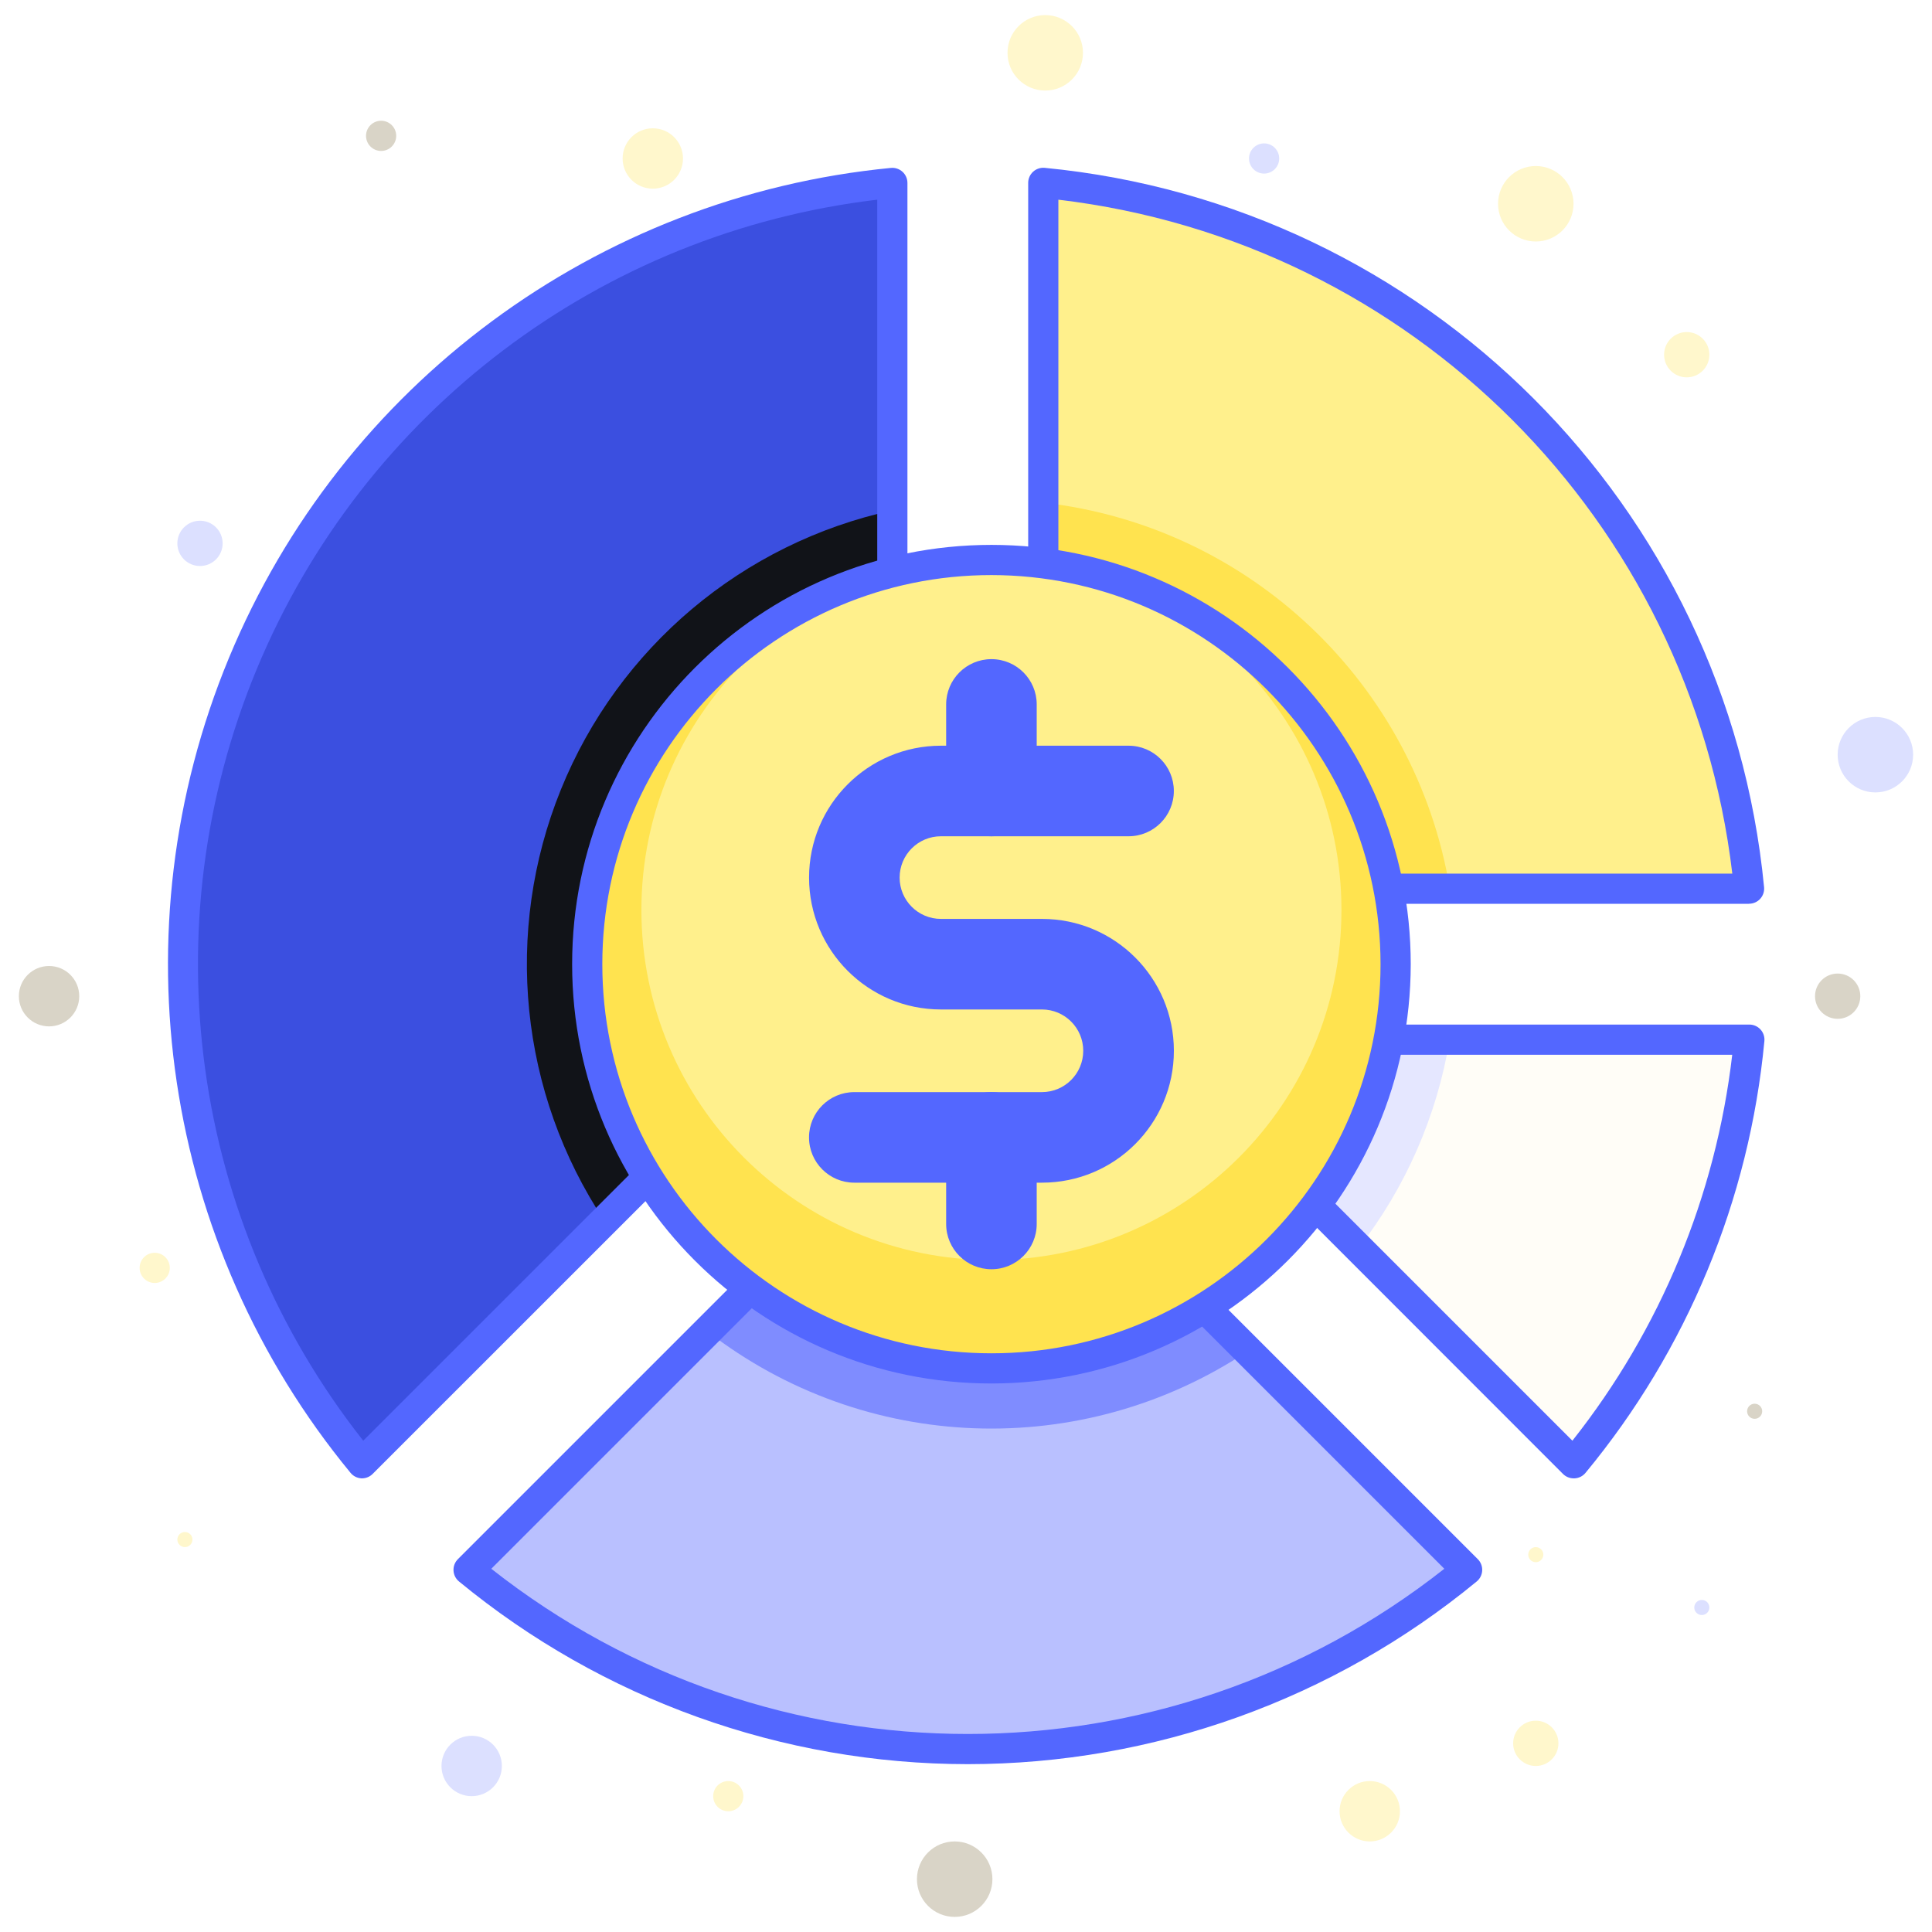
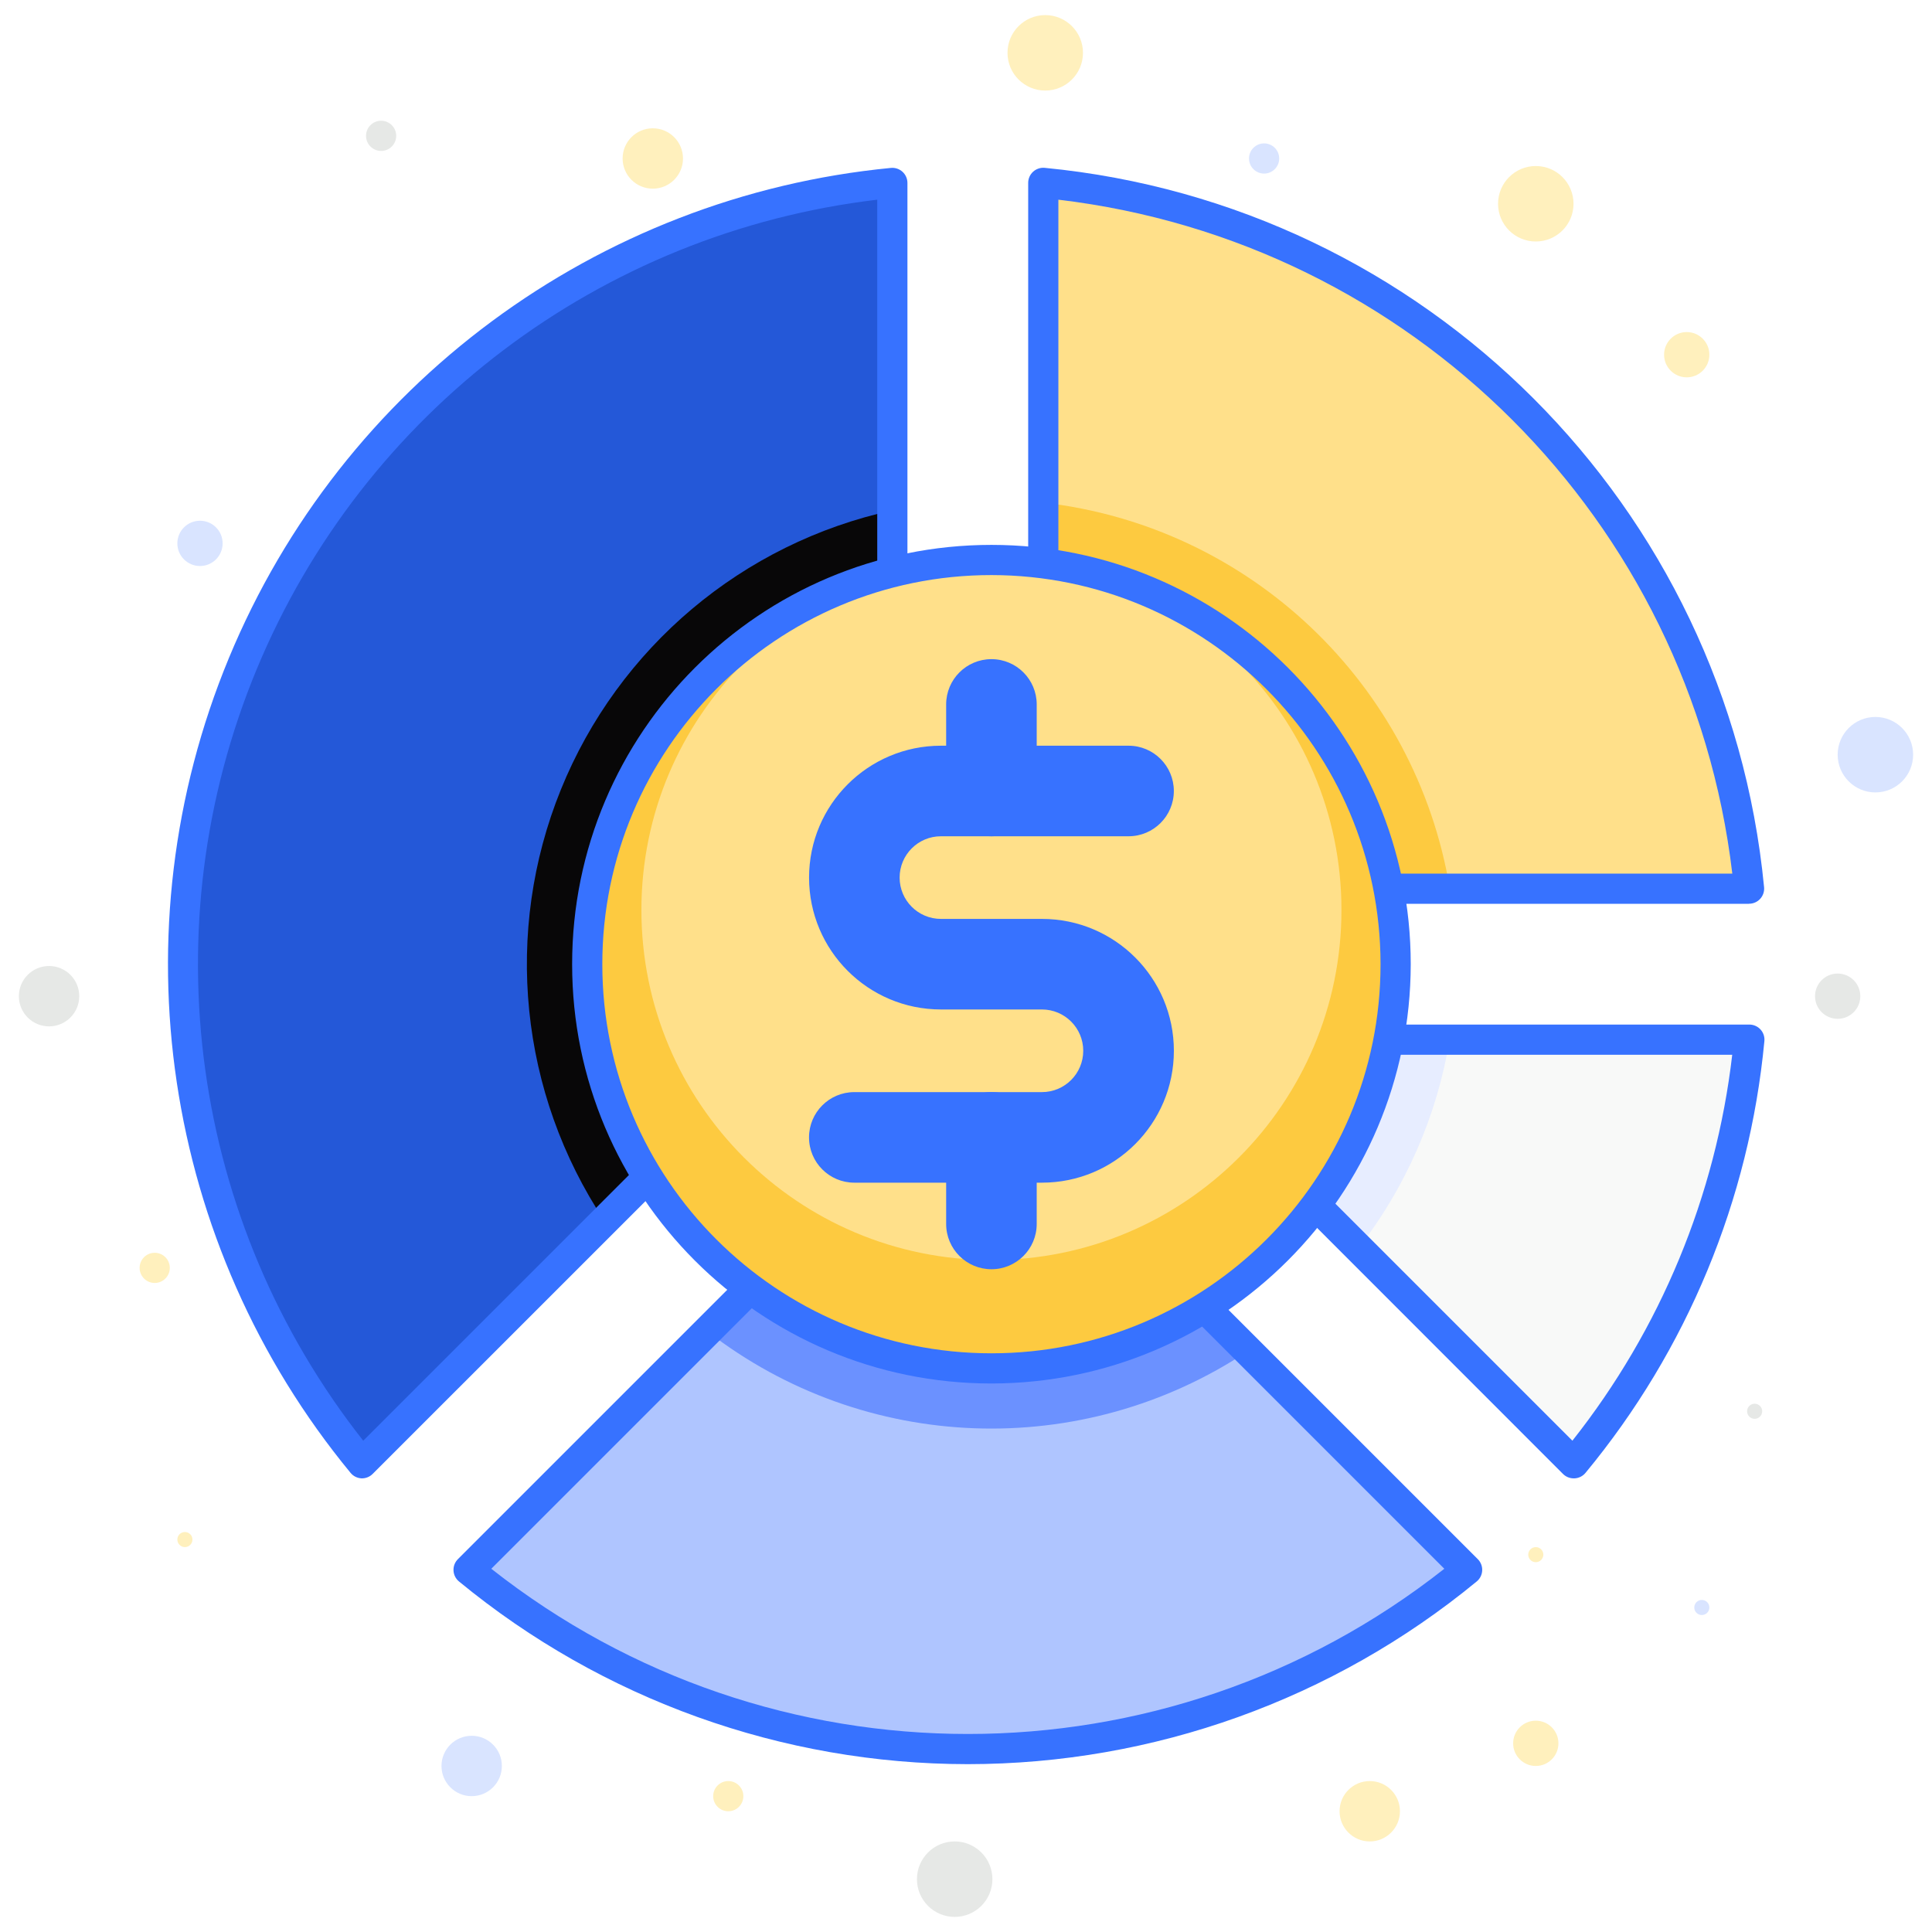
<svg xmlns="http://www.w3.org/2000/svg" width="800px" height="800px" viewBox="0 0 256 256">
  <defs>
-     <style>.cls-1{fill:#3b4fe0;}.cls-2{fill:#111318;}.cls-3{fill:#5367ff;}.cls-4{fill:#fff08c;}.cls-5{fill:#ffe34f;}.cls-6{fill:#b9c0ff;}.cls-7{fill:#7f8cff;}.cls-8{fill:#fffdf7;}.cls-9{fill:#e5e7ff;}.cls-10{fill:#ffe34f;}.cls-11{fill:#fff08c;}.cls-12{fill:#fff7cc;}.cls-13{fill:#d9d4c7;}.cls-14{fill:#dce0ff;}.cls-15{fill:#fff7cc;}</style>
+     <style>.cls-1{fill:#2458d8;}.cls-2{fill:#080708;}.cls-3{fill:#3772ff;}.cls-4{fill:#ffe08a;}.cls-5{fill:#fdca40;}.cls-6{fill:#afc5ff;}.cls-7{fill:#6b91ff;}.cls-8{fill:#f8f9f8;}.cls-9{fill:#e7edff;}.cls-10{fill:#fdca40;}.cls-11{fill:#ffe08a;}.cls-12{fill:#fff0bd;}.cls-13{fill:#e6e8e6;}.cls-14{fill:#d9e4ff;}.cls-15{fill:#fff0bd;}</style>
  </defs>
  <g id="Layer_2" data-name="Layer 2">
    <path class="cls-1" d="M118.24,24.24A104,104,0,0,0,48,193.89l70.27-70.27Z" />
    <path class="cls-2" d="M118.24,67.63a61.51,61.51,0,0,0-38.15,94.14l38.15-38.15Z" />
    <path class="cls-3" d="M48,195.89h-.1a2,2,0,0,1-1.45-.73A106,106,0,0,1,118.05,22.25a2,2,0,0,1,2.19,2v99.38a2,2,0,0,1-.59,1.41L49.38,195.3A2,2,0,0,1,48,195.89ZM116.24,26.46A102,102,0,0,0,48.13,190.9l68.11-68.11Z" />
    <path class="cls-4" d="M231.76,117.76a104,104,0,0,0-93.52-93.52v93.52Z" />
    <path class="cls-5" d="M192.11,117.76a61.68,61.68,0,0,0-53.87-51.16v51.16Z" />
    <path class="cls-3" d="M231.76,119.76H138.24a2,2,0,0,1-2-2V24.24a2,2,0,0,1,2.19-2,106,106,0,0,1,95.32,95.32,2,2,0,0,1-2,2.19Zm-91.52-4h89.3a102,102,0,0,0-89.3-89.3Z" />
    <path class="cls-6" d="M62.11,208a104,104,0,0,0,132.26,0L128.24,141.9Z" />
    <path class="cls-7" d="M93.73,176.41A61.38,61.38,0,0,0,165.38,179L128.24,141.9Z" />
    <path class="cls-3" d="M128.24,233.76a106.16,106.16,0,0,1-67.4-24.19,2,2,0,0,1-.14-3l66.13-66.13a2,2,0,0,1,2.83,0l66.13,66.13a2,2,0,0,1-.14,3A106.16,106.16,0,0,1,128.24,233.76ZM65.1,207.87a102,102,0,0,0,126.28,0l-63.14-63.14Z" />
    <path class="cls-8" d="M208.51,193.89a103.52,103.52,0,0,0,23.25-56.13H152.38Z" />
    <path class="cls-9" d="M152.38,137.76,180,165.4a61.27,61.27,0,0,0,12.08-27.64Z" />
    <path class="cls-3" d="M208.51,195.89a2,2,0,0,1-1.41-.59L151,139.17a2,2,0,0,1,1.41-3.41h79.38a2,2,0,0,1,2,2.19,105.32,105.32,0,0,1-23.7,57.21,2,2,0,0,1-1.45.73Zm-51.3-56.13,51.14,51.14a101.29,101.29,0,0,0,21.18-51.14Z" />
    <circle class="cls-10" cx="131.37" cy="127.76" r="53.56" />
    <circle class="cls-11" cx="131.37" cy="120.58" r="46.38" />
    <path class="cls-3" d="M131.37,183.32a55.56,55.56,0,1,1,55.56-55.56A55.62,55.62,0,0,1,131.37,183.32Zm0-107.12a51.56,51.56,0,1,0,51.56,51.56A51.62,51.62,0,0,0,131.37,76.2Z" />
    <path class="cls-3" d="M138.07,156.71H113.2a6,6,0,1,1,0-12h24.86a5.47,5.47,0,1,0,0-10.95H124.68a17.47,17.47,0,1,1,0-34.95h24.86a6,6,0,0,1,0,12H124.68a5.47,5.47,0,1,0,0,10.95h13.39a17.47,17.47,0,1,1,0,34.95Z" />
    <path class="cls-3" d="M131.37,110.81a6,6,0,0,1-6-6V93.34a6,6,0,1,1,12,0v11.47A6,6,0,0,1,131.37,110.81Z" />
    <path class="cls-3" d="M131.37,168.18a6,6,0,0,1-6-6V150.71a6,6,0,0,1,12,0v11.47A6,6,0,0,1,131.37,168.18Z" />
    <circle class="cls-12" cx="203.5" cy="27" r="5" />
    <circle class="cls-12" cx="181.5" cy="240" r="4" />
    <circle class="cls-12" cx="223.5" cy="47" r="3" />
    <circle class="cls-12" cx="20.5" cy="168" r="2" />
    <circle class="cls-12" cx="203.5" cy="206" r="1" />
    <circle class="cls-13" cx="126.5" cy="249" r="5" />
    <circle class="cls-13" cx="6.5" cy="132" r="4" />
    <circle class="cls-13" cx="243.5" cy="132" r="3" />
    <circle class="cls-13" cx="50.5" cy="18" r="2" />
    <circle class="cls-13" cx="232.5" cy="187" r="1" />
    <circle class="cls-14" cx="248.5" cy="100" r="5" />
    <circle class="cls-14" cx="62.5" cy="234" r="4" />
    <circle class="cls-14" cx="26.5" cy="72" r="3" />
    <circle class="cls-14" cx="167.5" cy="21" r="2" />
    <circle class="cls-14" cx="225.5" cy="213" r="1" />
    <circle class="cls-15" cx="138.5" cy="7" r="5" />
    <circle class="cls-15" cx="86.5" cy="21" r="4" />
    <circle class="cls-15" cx="203.5" cy="231" r="3" />
    <circle class="cls-15" cx="96.5" cy="238" r="2" />
    <circle class="cls-15" cx="24.5" cy="204" r="1" />
  </g>
</svg>
